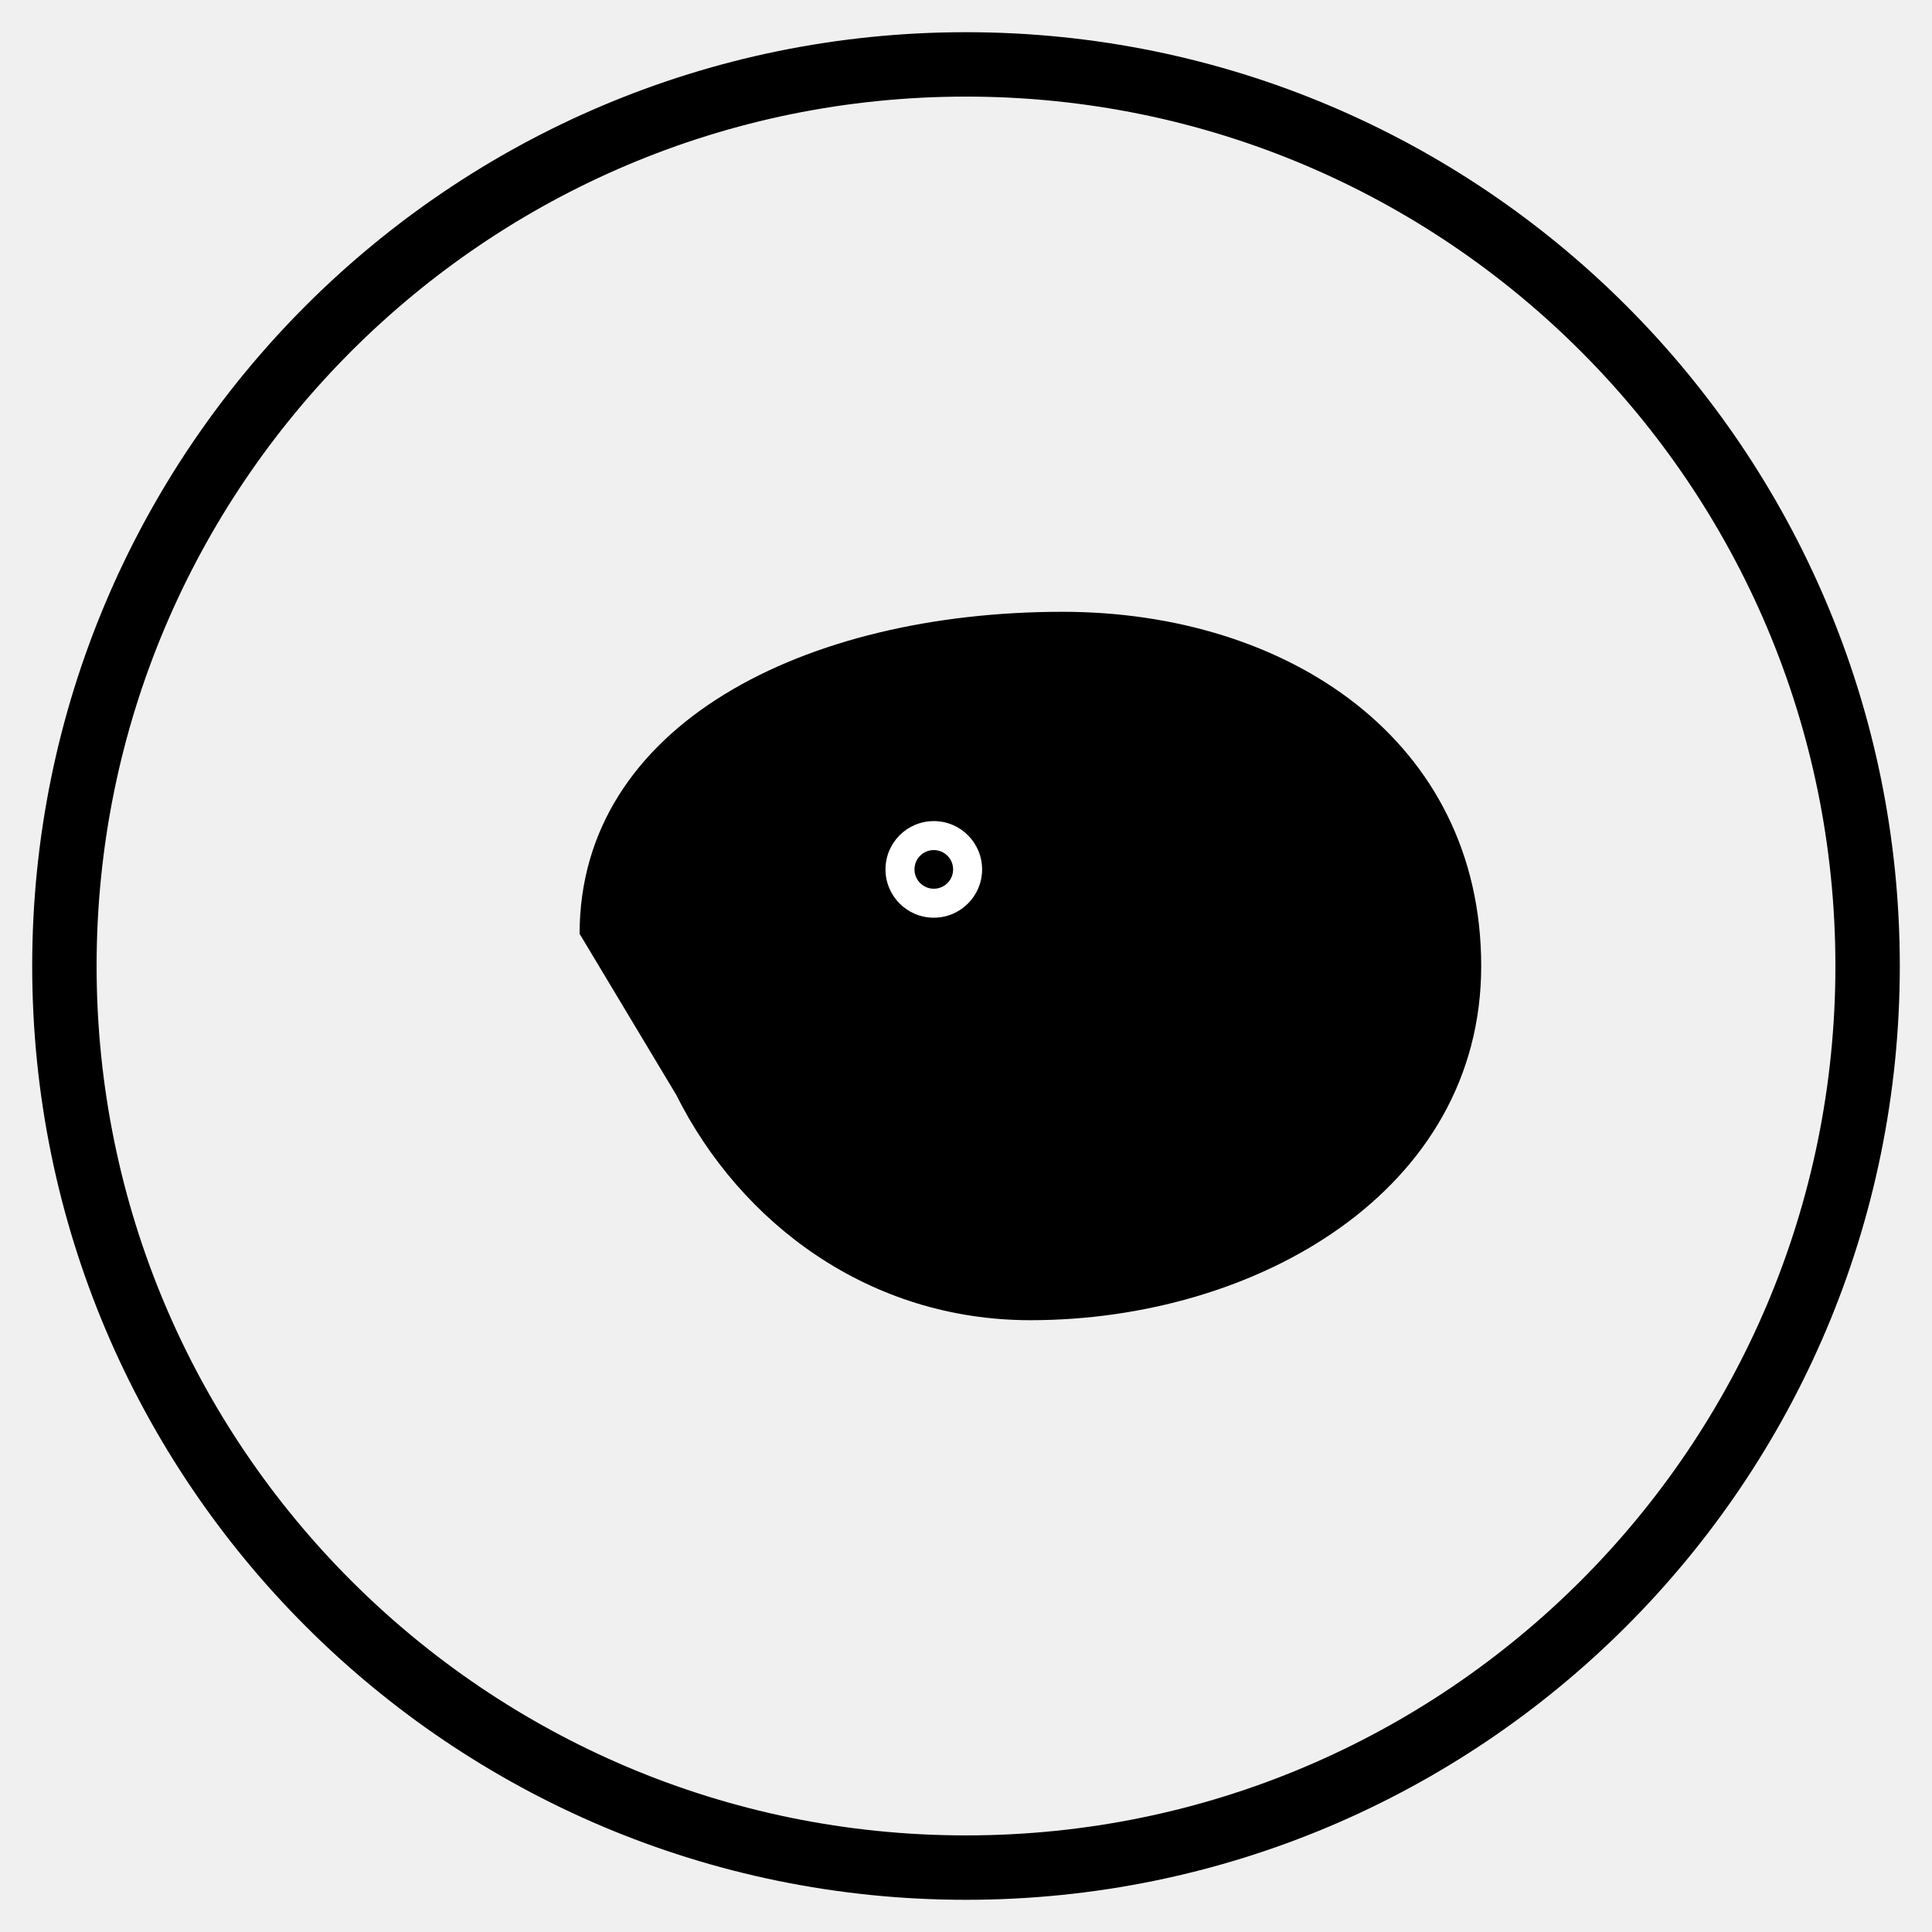
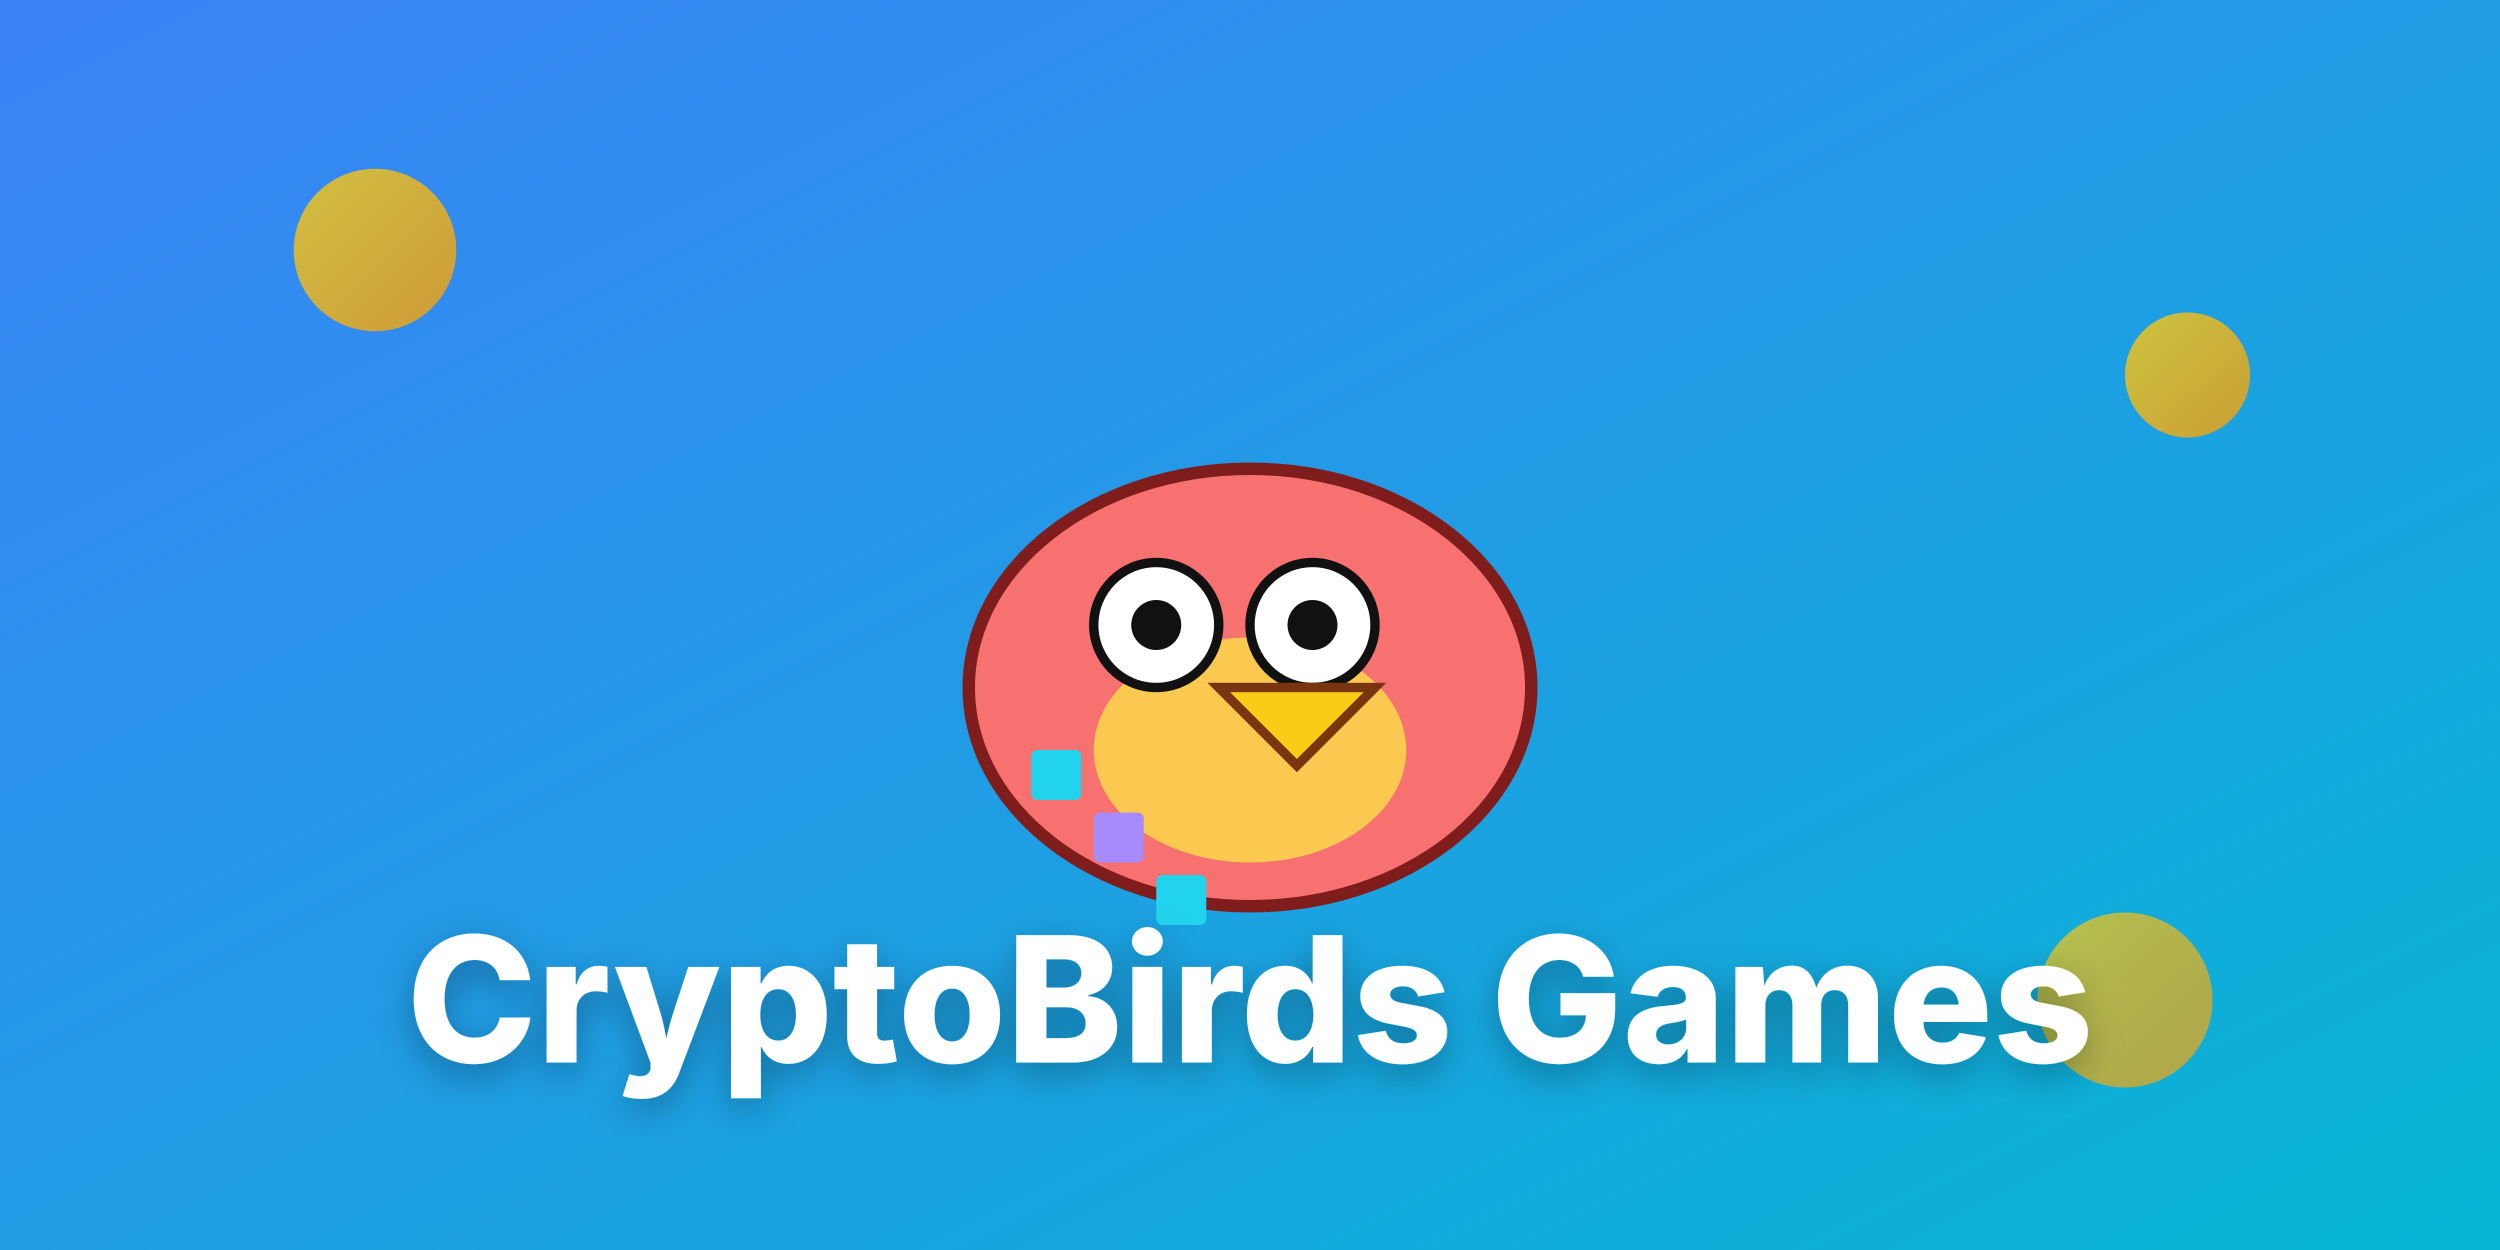
- <svg xmlns="http://www.w3.org/2000/svg" viewBox="0 0 120 120" role="img" aria-label="CryptoBirds icon" width="120" height="120" fill="currentColor">
-   <circle cx="60" cy="60" r="56" fill="none" stroke="currentColor" stroke-width="4" />
-   <path d="M36 58            C36 45, 50 38, 66 38            C80 38, 92 46, 92 60            C92 74, 78 82, 64 82            C54 82, 46 76, 42 68            L36 58 Z" />
-   <path d="M66 58 L86 64 L66 70 Z" />
-   <circle cx="58" cy="54" r="3" fill="#fff" />
-   <circle cx="58" cy="54" r="1.2" fill="currentColor" />
-   <rect x="46" y="66" width="4" height="4" rx="0.6" />
-   <rect x="52" y="62" width="4" height="4" rx="0.6" />
-   <rect x="58" y="68" width="4" height="4" rx="0.6" />
+ <svg xmlns="http://www.w3.org/2000/svg" viewBox="0 0 800 400" role="img" aria-label="CryptoBirds Games Splash">
+   <defs>
+     <linearGradient id="bg" x1="0" y1="0" x2="1" y2="1">
+       <stop offset="0" stop-color="#3b82f6" />
+       <stop offset="1" stop-color="#06b6d4" />
+     </linearGradient>
+     <linearGradient id="coin" x1="0" y1="0" x2="1" y2="1">
+       <stop offset="0" stop-color="#facc15" />
+       <stop offset="1" stop-color="#f59e0b" />
+     </linearGradient>
+     <filter id="shadow" x="-50%" y="-50%" width="200%" height="200%">
+       <feDropShadow dx="0" dy="4" stdDeviation="6" flood-color="#000" flood-opacity="0.3" />
+     </filter>
+   </defs>
+   <rect width="800" height="400" fill="url(#bg)" />
+   <circle cx="120" cy="80" r="26" fill="url(#coin)" opacity="0.8" />
+   <circle cx="700" cy="120" r="20" fill="url(#coin)" opacity="0.8" />
+   <circle cx="680" cy="320" r="28" fill="url(#coin)" opacity="0.7" />
+   <g transform="translate(260,100)">
+     <ellipse cx="140" cy="120" rx="90" ry="70" fill="#f87171" stroke="#7f1d1d" stroke-width="4" />
+     <ellipse cx="140" cy="140" rx="50" ry="36" fill="#fcd34d" opacity="0.9" />
+     <circle cx="110" cy="100" r="20" fill="white" stroke="#111" stroke-width="3" />
+     <circle cx="110" cy="100" r="8" fill="#111" />
+     <circle cx="160" cy="100" r="20" fill="white" stroke="#111" stroke-width="3" />
+     <circle cx="160" cy="100" r="8" fill="#111" />
+     <polygon points="130,120 180,120 155,145" fill="#facc15" stroke="#78350f" stroke-width="3" />
+     <rect x="70" y="140" width="16" height="16" fill="#22d3ee" rx="2" />
+     <rect x="90" y="160" width="16" height="16" fill="#a78bfa" rx="2" />
+     <rect x="110" y="180" width="16" height="16" fill="#22d3ee" rx="2" />
+   </g>
+   <text x="400" y="340" text-anchor="middle" font-family="Inter, system-ui, Arial, sans-serif" font-size="56" font-weight="800" fill="white" filter="url(#shadow)">
+     CryptoBirds Games
+   </text>
</svg>
